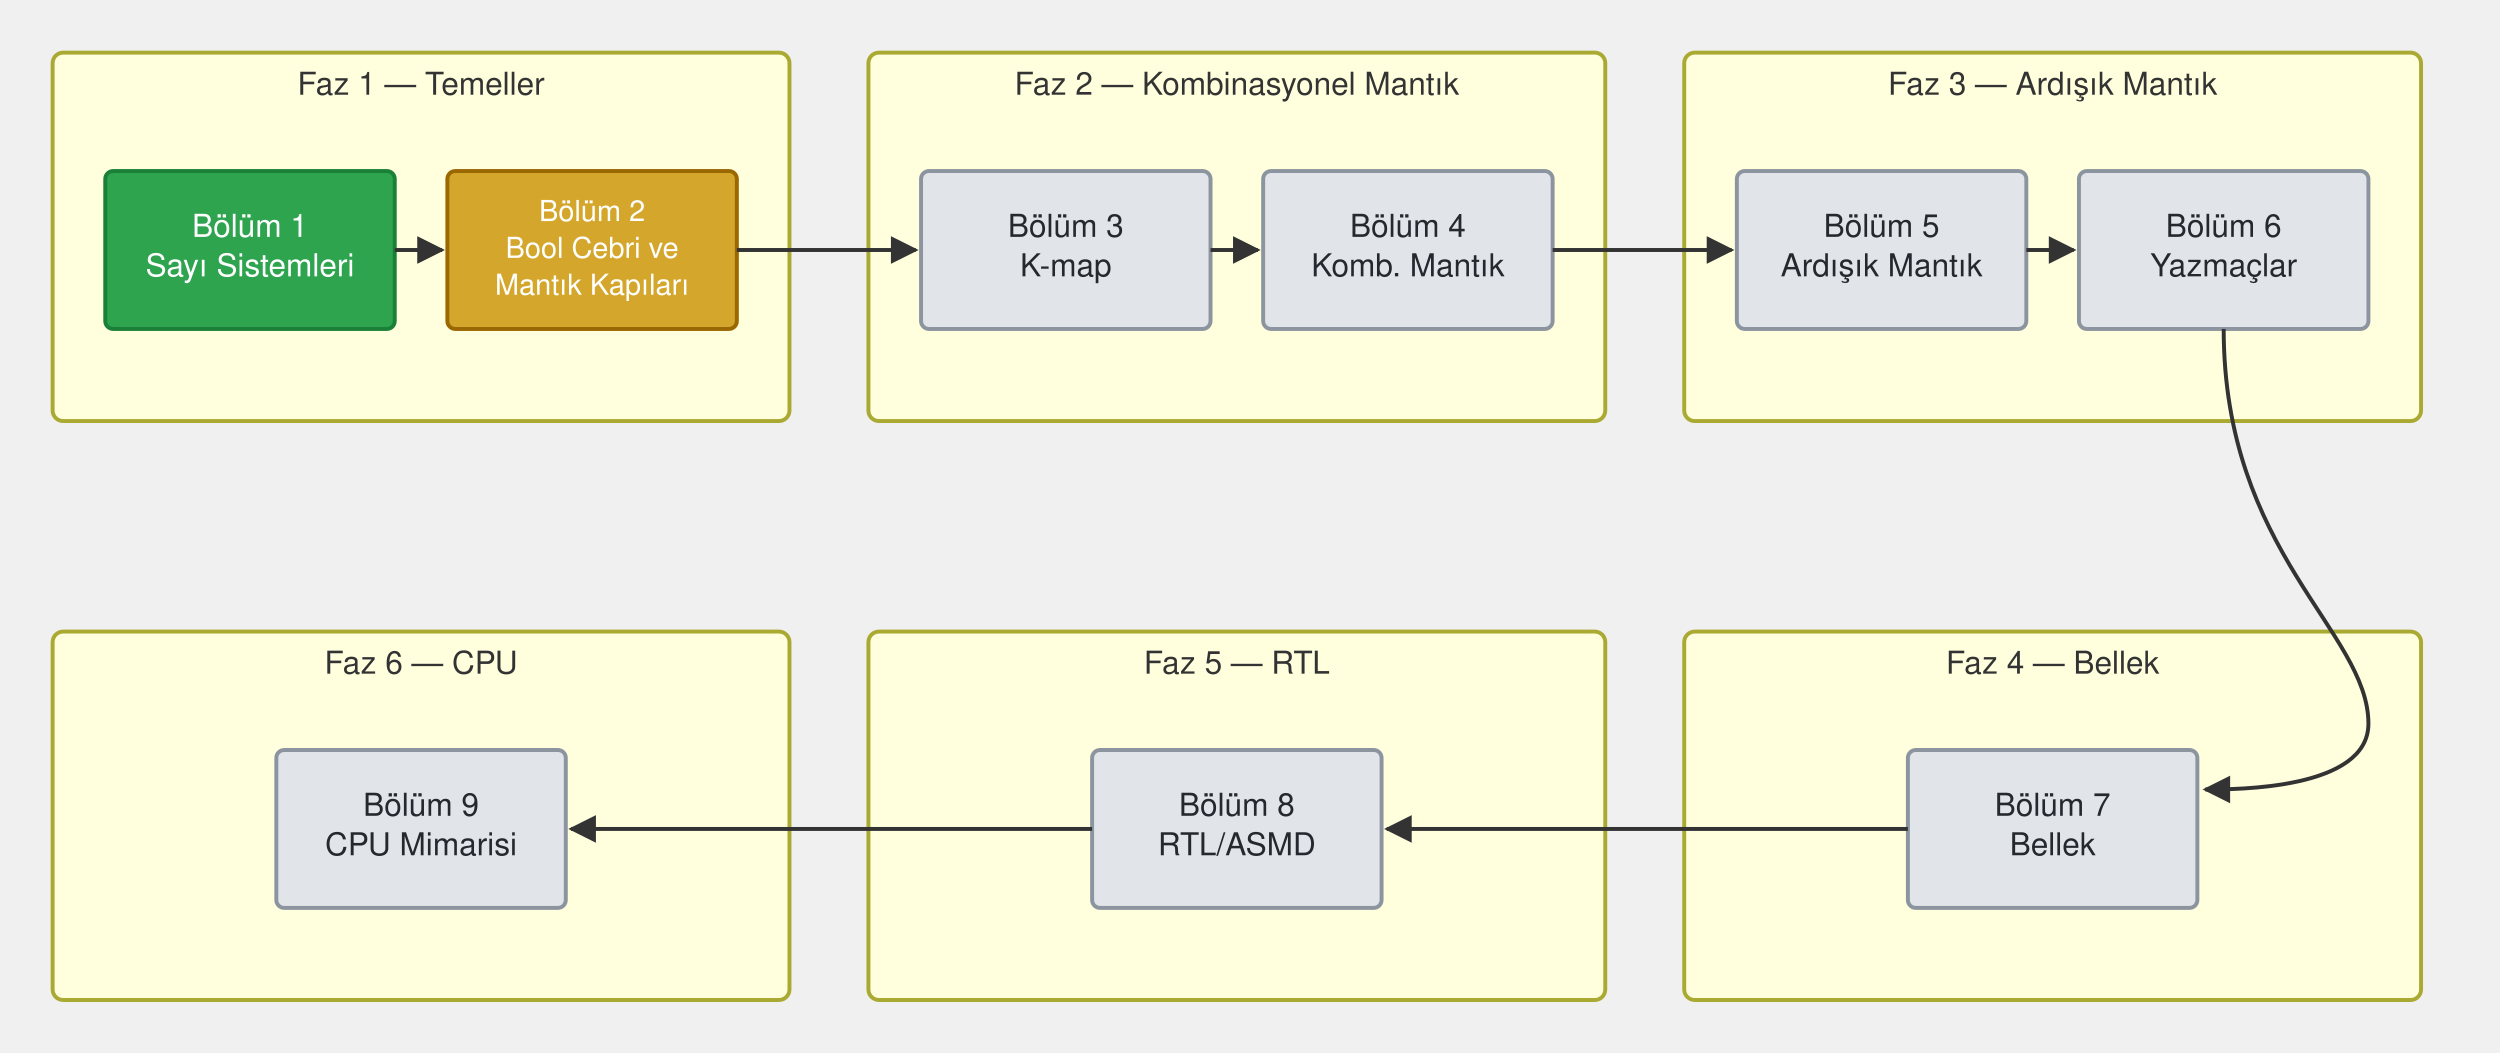
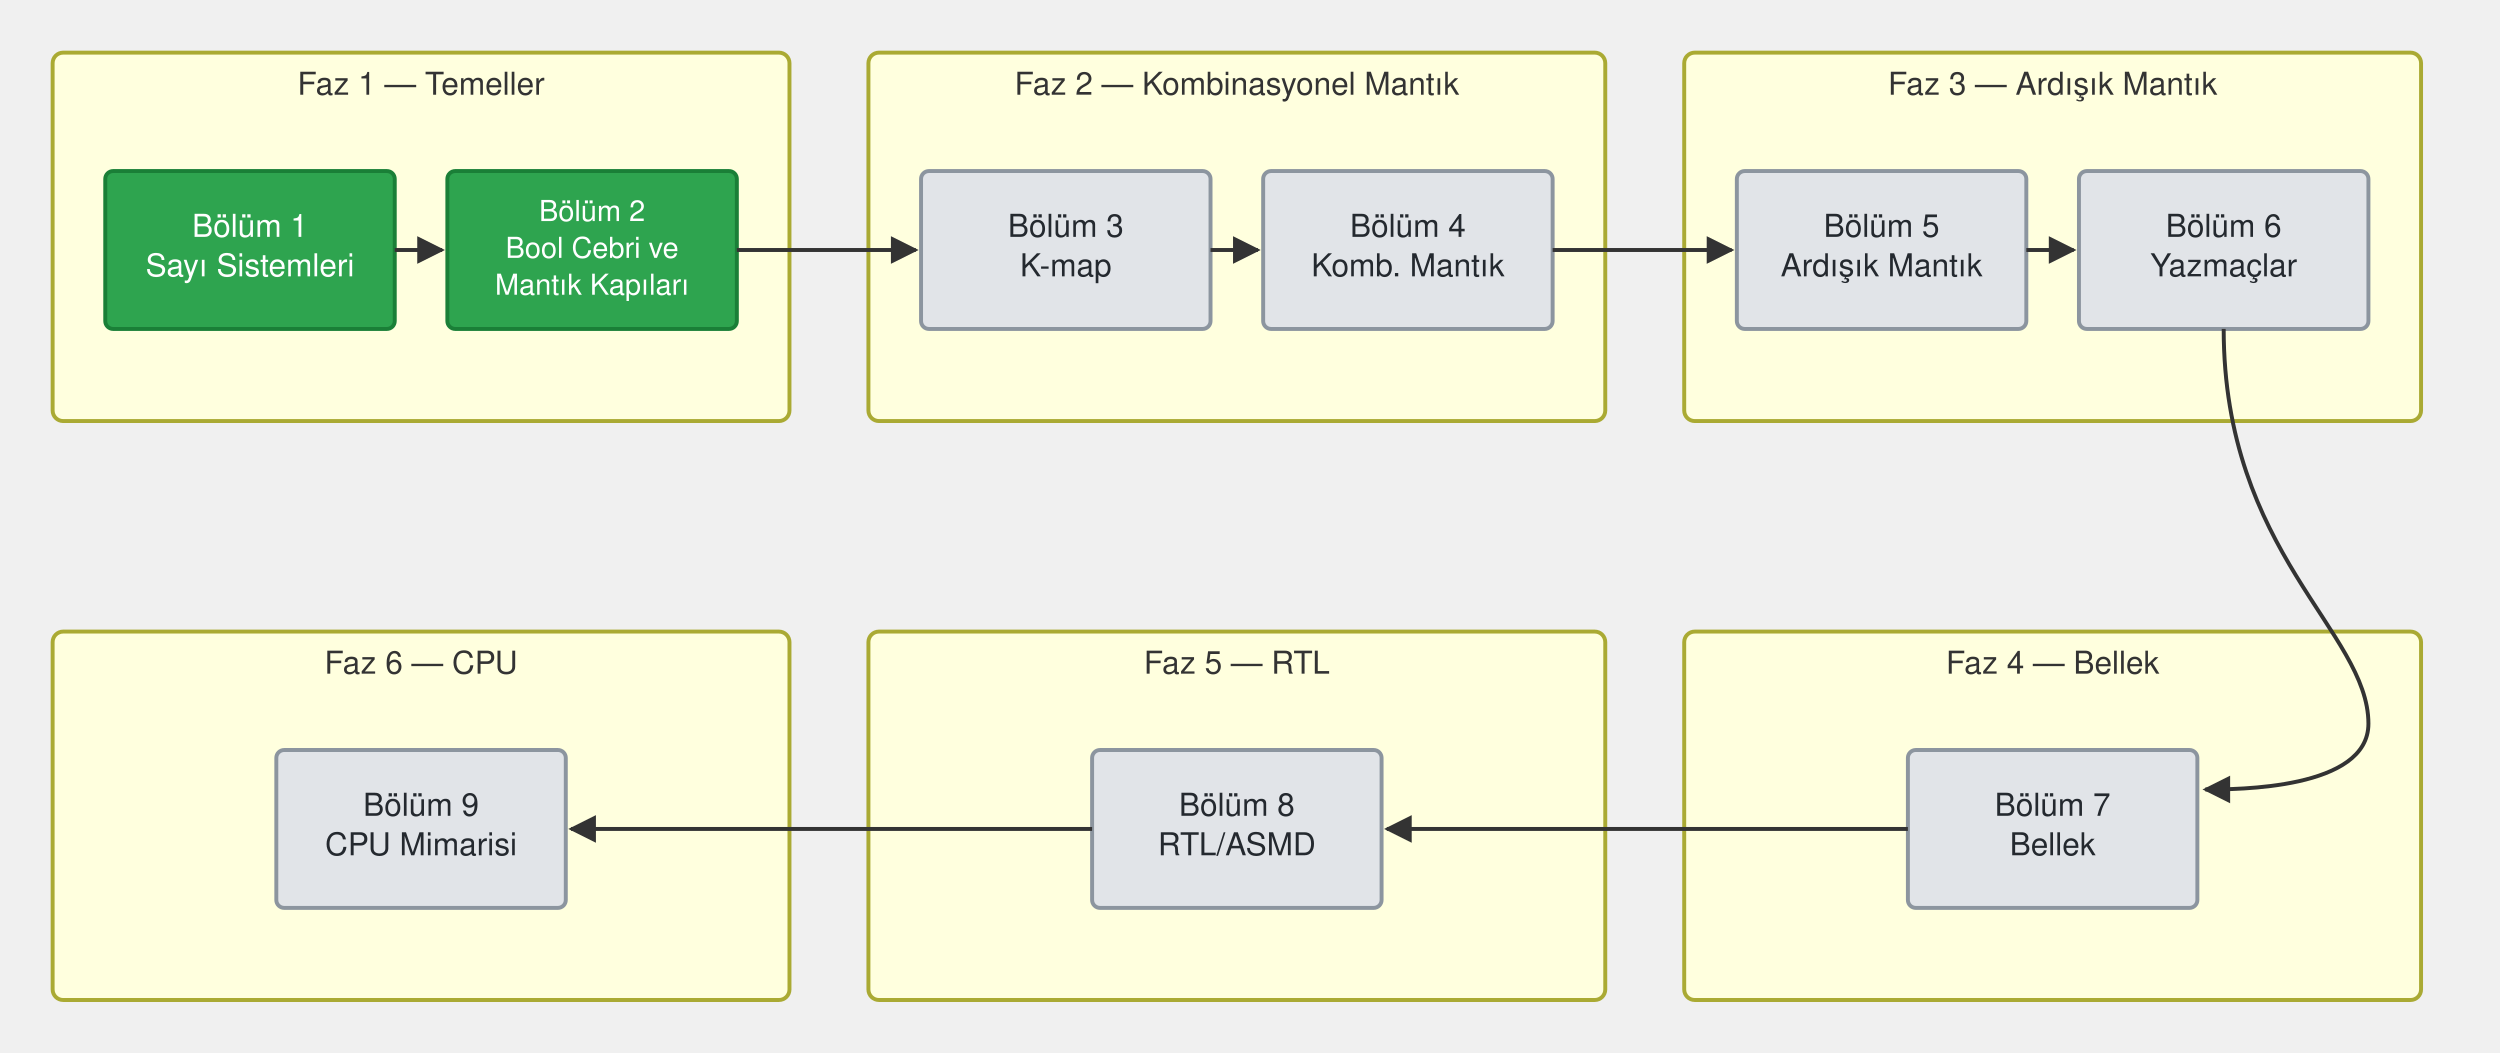
<svg xmlns="http://www.w3.org/2000/svg" width="950" height="400" viewBox="0 0 950 400" font-family="Helvetica, Arial, sans-serif">
  <defs>
    <marker id="arrow" viewBox="0 0 10 10" refX="9" refY="5" markerWidth="7" markerHeight="7" orient="auto-start-reverse">
      <path d="M 0 0 L 10 5 L 0 10 z" fill="#333333" />
    </marker>
  </defs>
  <rect x="20" y="20" width="280" height="140" rx="4" fill="#FFFFDE" stroke="#AAAA33" stroke-width="1.5" />
  <text x="160" y="36" text-anchor="middle" font-size="12" fill="#333333">Faz 1 — Temeller</text>
  <rect x="40" y="65" width="110" height="60" rx="3" fill="#2ea44f" stroke="#1a7f37" stroke-width="1.5" />
  <text x="95" y="90" text-anchor="middle" font-size="12" fill="#ffffff">Bölüm 1</text>
  <text x="95" y="105" text-anchor="middle" font-size="12" fill="#ffffff">Sayı Sistemleri</text>
-   <rect x="170" y="65" width="110" height="60" rx="3" fill="#d4a72c" stroke="#9a6700" stroke-width="1.5" />
+   <rect x="170" y="65" width="110" height="60" rx="3" fill="#2ea44f" stroke="#1a7f37" stroke-width="1.5" />
  <text x="225" y="84" text-anchor="middle" font-size="11" fill="#ffffff">Bölüm 2</text>
  <text x="225" y="98" text-anchor="middle" font-size="11" fill="#ffffff">Bool Cebri ve</text>
  <text x="225" y="112" text-anchor="middle" font-size="11" fill="#ffffff">Mantık Kapıları</text>
  <rect x="330" y="20" width="280" height="140" rx="4" fill="#FFFFDE" stroke="#AAAA33" stroke-width="1.5" />
  <text x="470" y="36" text-anchor="middle" font-size="12" fill="#333333">Faz 2 — Kombinasyonel Mantık</text>
  <rect x="350" y="65" width="110" height="60" rx="3" fill="#e1e4e8" stroke="#8c959f" stroke-width="1.5" />
  <text x="405" y="90" text-anchor="middle" font-size="12" fill="#24292f">Bölüm 3</text>
  <text x="405" y="105" text-anchor="middle" font-size="12" fill="#24292f">K-map</text>
  <rect x="480" y="65" width="110" height="60" rx="3" fill="#e1e4e8" stroke="#8c959f" stroke-width="1.5" />
  <text x="535" y="90" text-anchor="middle" font-size="12" fill="#24292f">Bölüm 4</text>
  <text x="535" y="105" text-anchor="middle" font-size="12" fill="#24292f">Komb. Mantık</text>
  <rect x="640" y="20" width="280" height="140" rx="4" fill="#FFFFDE" stroke="#AAAA33" stroke-width="1.5" />
  <text x="780" y="36" text-anchor="middle" font-size="12" fill="#333333">Faz 3 — Ardışık Mantık</text>
  <rect x="660" y="65" width="110" height="60" rx="3" fill="#e1e4e8" stroke="#8c959f" stroke-width="1.5" />
  <text x="715" y="90" text-anchor="middle" font-size="12" fill="#24292f">Bölüm 5</text>
  <text x="715" y="105" text-anchor="middle" font-size="12" fill="#24292f">Ardışık Mantık</text>
  <rect x="790" y="65" width="110" height="60" rx="3" fill="#e1e4e8" stroke="#8c959f" stroke-width="1.5" />
  <text x="845" y="90" text-anchor="middle" font-size="12" fill="#24292f">Bölüm 6</text>
  <text x="845" y="105" text-anchor="middle" font-size="12" fill="#24292f">Yazmaçlar</text>
  <line x1="150" y1="95" x2="168" y2="95" stroke="#333333" stroke-width="1.5" marker-end="url(#arrow)" />
  <line x1="280" y1="95" x2="348" y2="95" stroke="#333333" stroke-width="1.5" marker-end="url(#arrow)" />
  <line x1="460" y1="95" x2="478" y2="95" stroke="#333333" stroke-width="1.5" marker-end="url(#arrow)" />
  <line x1="590" y1="95" x2="658" y2="95" stroke="#333333" stroke-width="1.5" marker-end="url(#arrow)" />
  <line x1="770" y1="95" x2="788" y2="95" stroke="#333333" stroke-width="1.5" marker-end="url(#arrow)" />
  <rect x="20" y="240" width="280" height="140" rx="4" fill="#FFFFDE" stroke="#AAAA33" stroke-width="1.5" />
  <text x="160" y="256" text-anchor="middle" font-size="12" fill="#333333">Faz 6 — CPU</text>
  <rect x="105" y="285" width="110" height="60" rx="3" fill="#e1e4e8" stroke="#8c959f" stroke-width="1.5" />
  <text x="160" y="310" text-anchor="middle" font-size="12" fill="#24292f">Bölüm 9</text>
  <text x="160" y="325" text-anchor="middle" font-size="12" fill="#24292f">CPU Mimarisi</text>
  <rect x="330" y="240" width="280" height="140" rx="4" fill="#FFFFDE" stroke="#AAAA33" stroke-width="1.5" />
  <text x="470" y="256" text-anchor="middle" font-size="12" fill="#333333">Faz 5 — RTL</text>
  <rect x="415" y="285" width="110" height="60" rx="3" fill="#e1e4e8" stroke="#8c959f" stroke-width="1.5" />
  <text x="470" y="310" text-anchor="middle" font-size="12" fill="#24292f">Bölüm 8</text>
  <text x="470" y="325" text-anchor="middle" font-size="12" fill="#24292f">RTL/ASMD</text>
  <rect x="640" y="240" width="280" height="140" rx="4" fill="#FFFFDE" stroke="#AAAA33" stroke-width="1.5" />
  <text x="780" y="256" text-anchor="middle" font-size="12" fill="#333333">Faz 4 — Bellek</text>
  <rect x="725" y="285" width="110" height="60" rx="3" fill="#e1e4e8" stroke="#8c959f" stroke-width="1.5" />
  <text x="780" y="310" text-anchor="middle" font-size="12" fill="#24292f">Bölüm 7</text>
  <text x="780" y="325" text-anchor="middle" font-size="12" fill="#24292f">Bellek</text>
  <line x1="725" y1="315" x2="527" y2="315" stroke="#333333" stroke-width="1.5" marker-end="url(#arrow)" />
  <line x1="415" y1="315" x2="217" y2="315" stroke="#333333" stroke-width="1.5" marker-end="url(#arrow)" />
  <path d="M 845 125 C 845 210 900 240 900 275 C 900 300 850 300 838 300" fill="none" stroke="#333333" stroke-width="1.5" marker-end="url(#arrow)" />
  <rect x="20" y="392" width="0" height="0" />
</svg>
